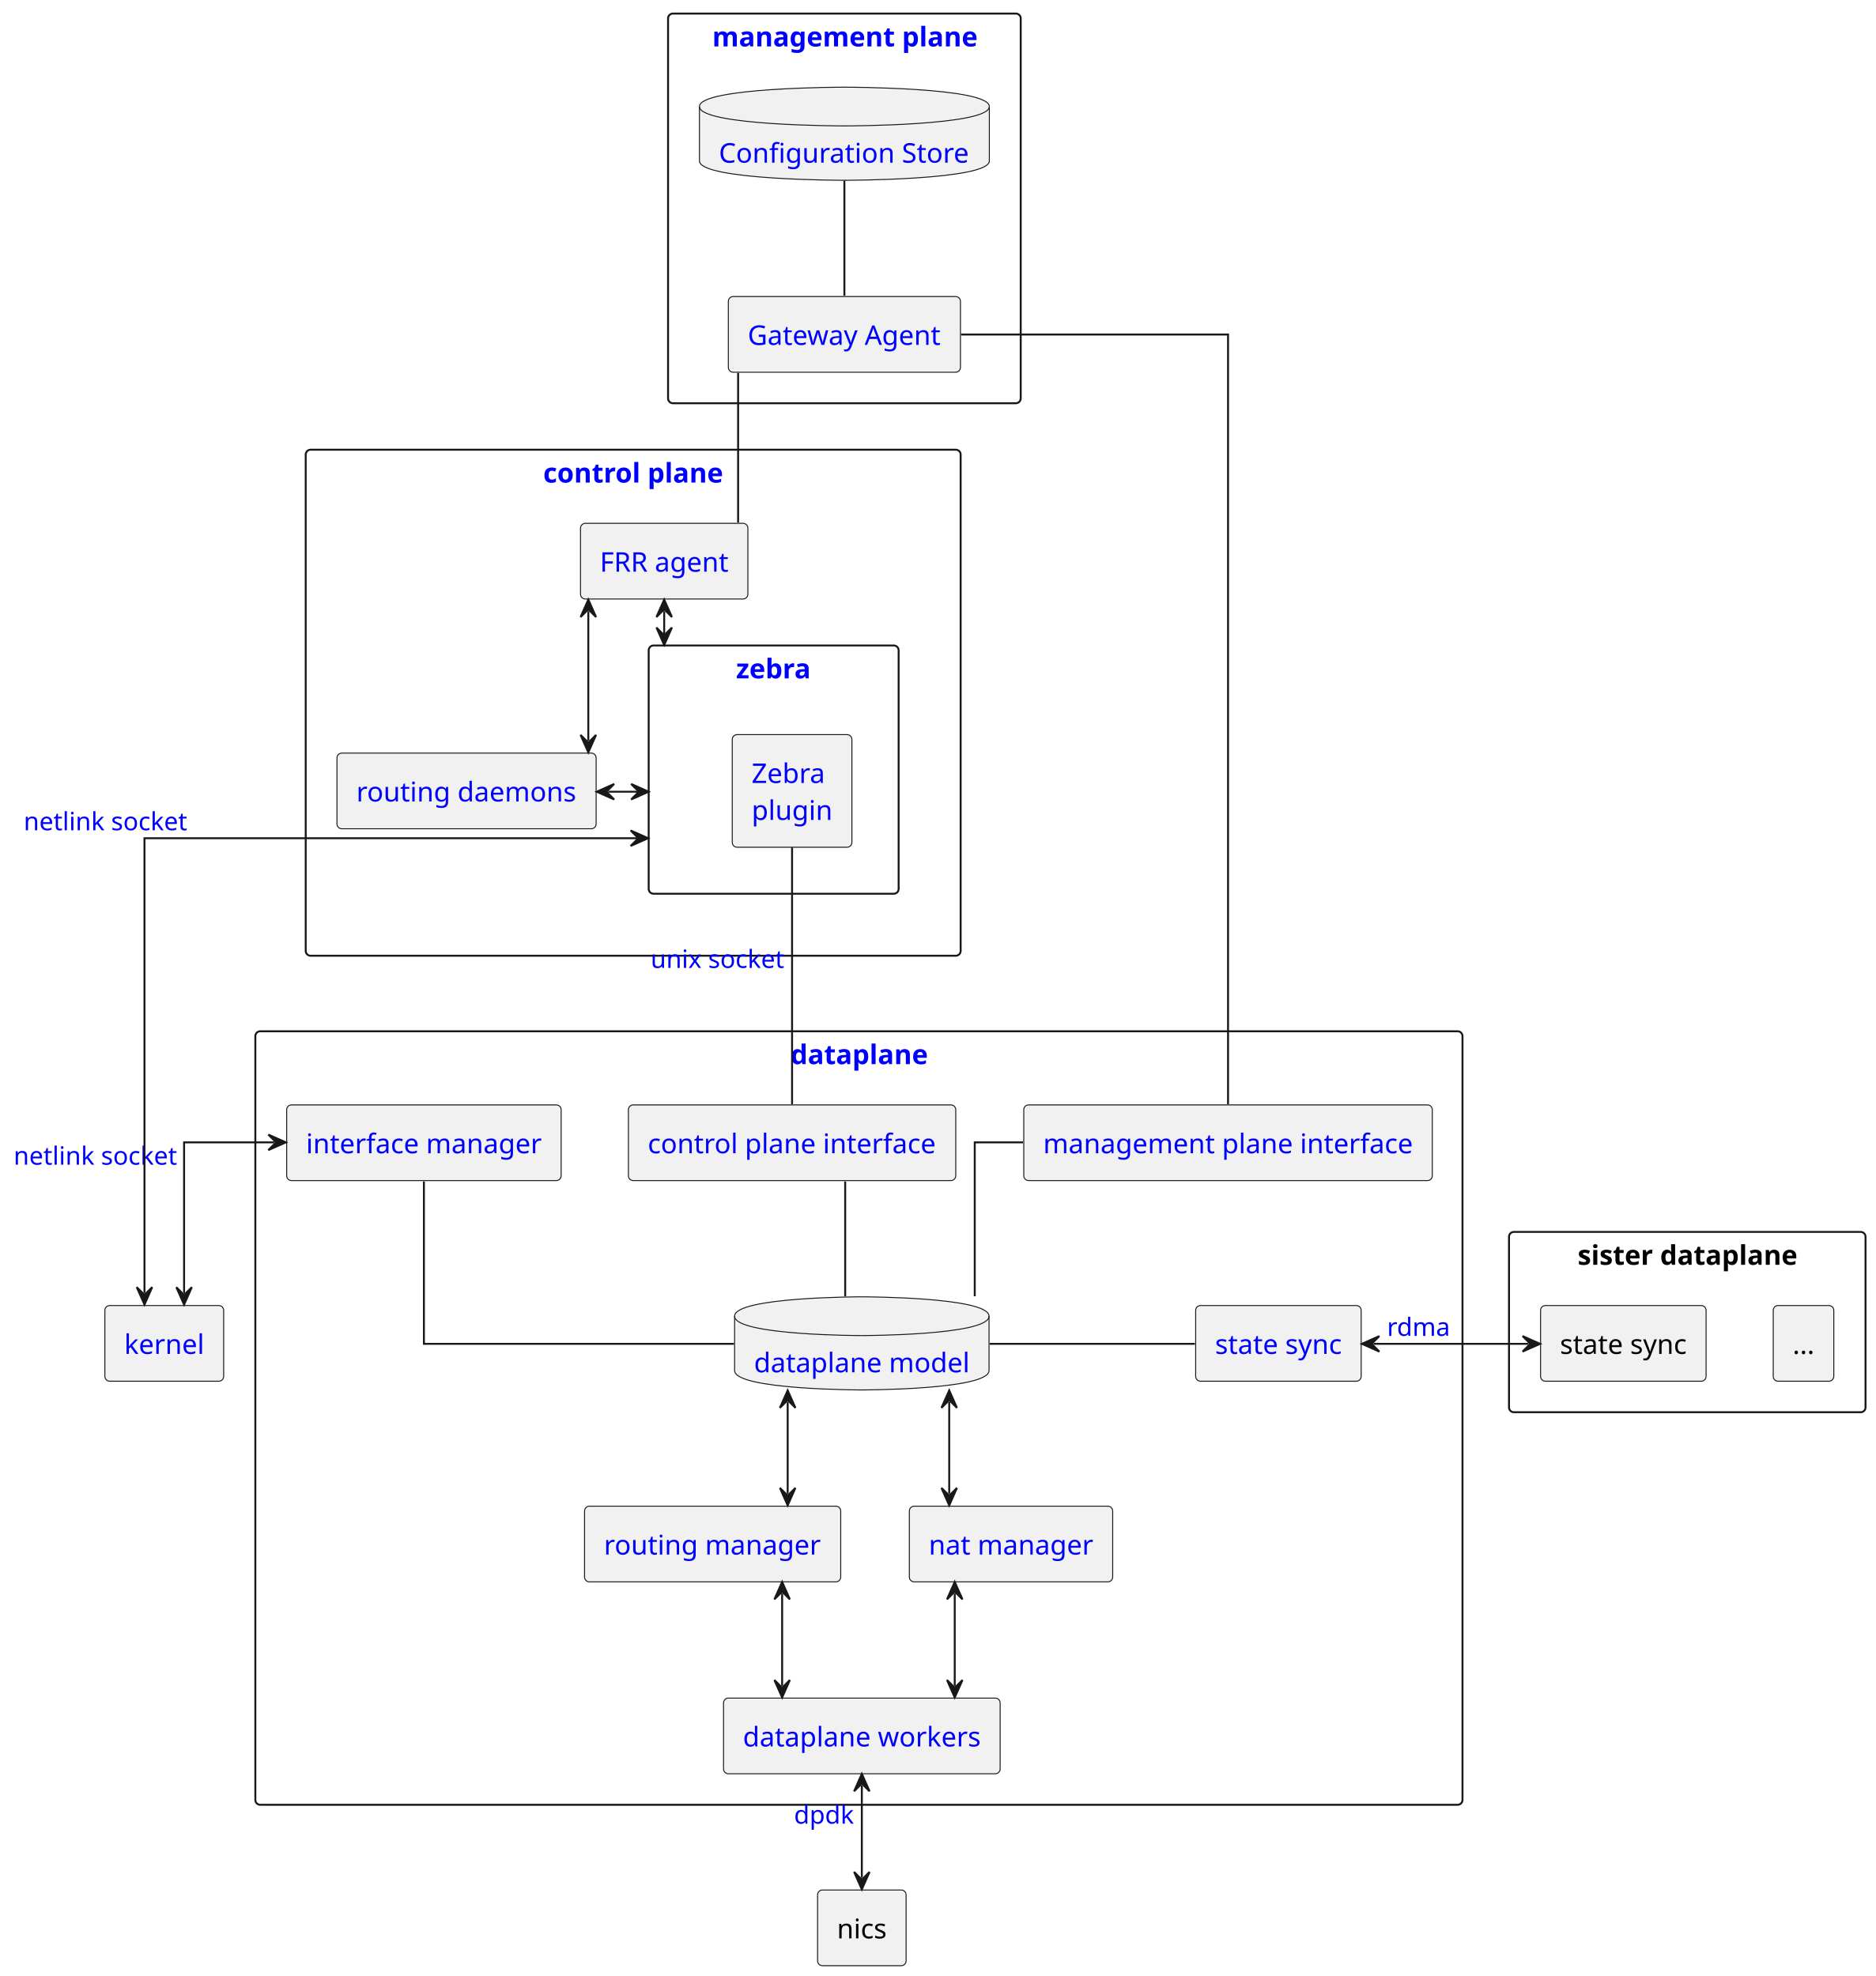
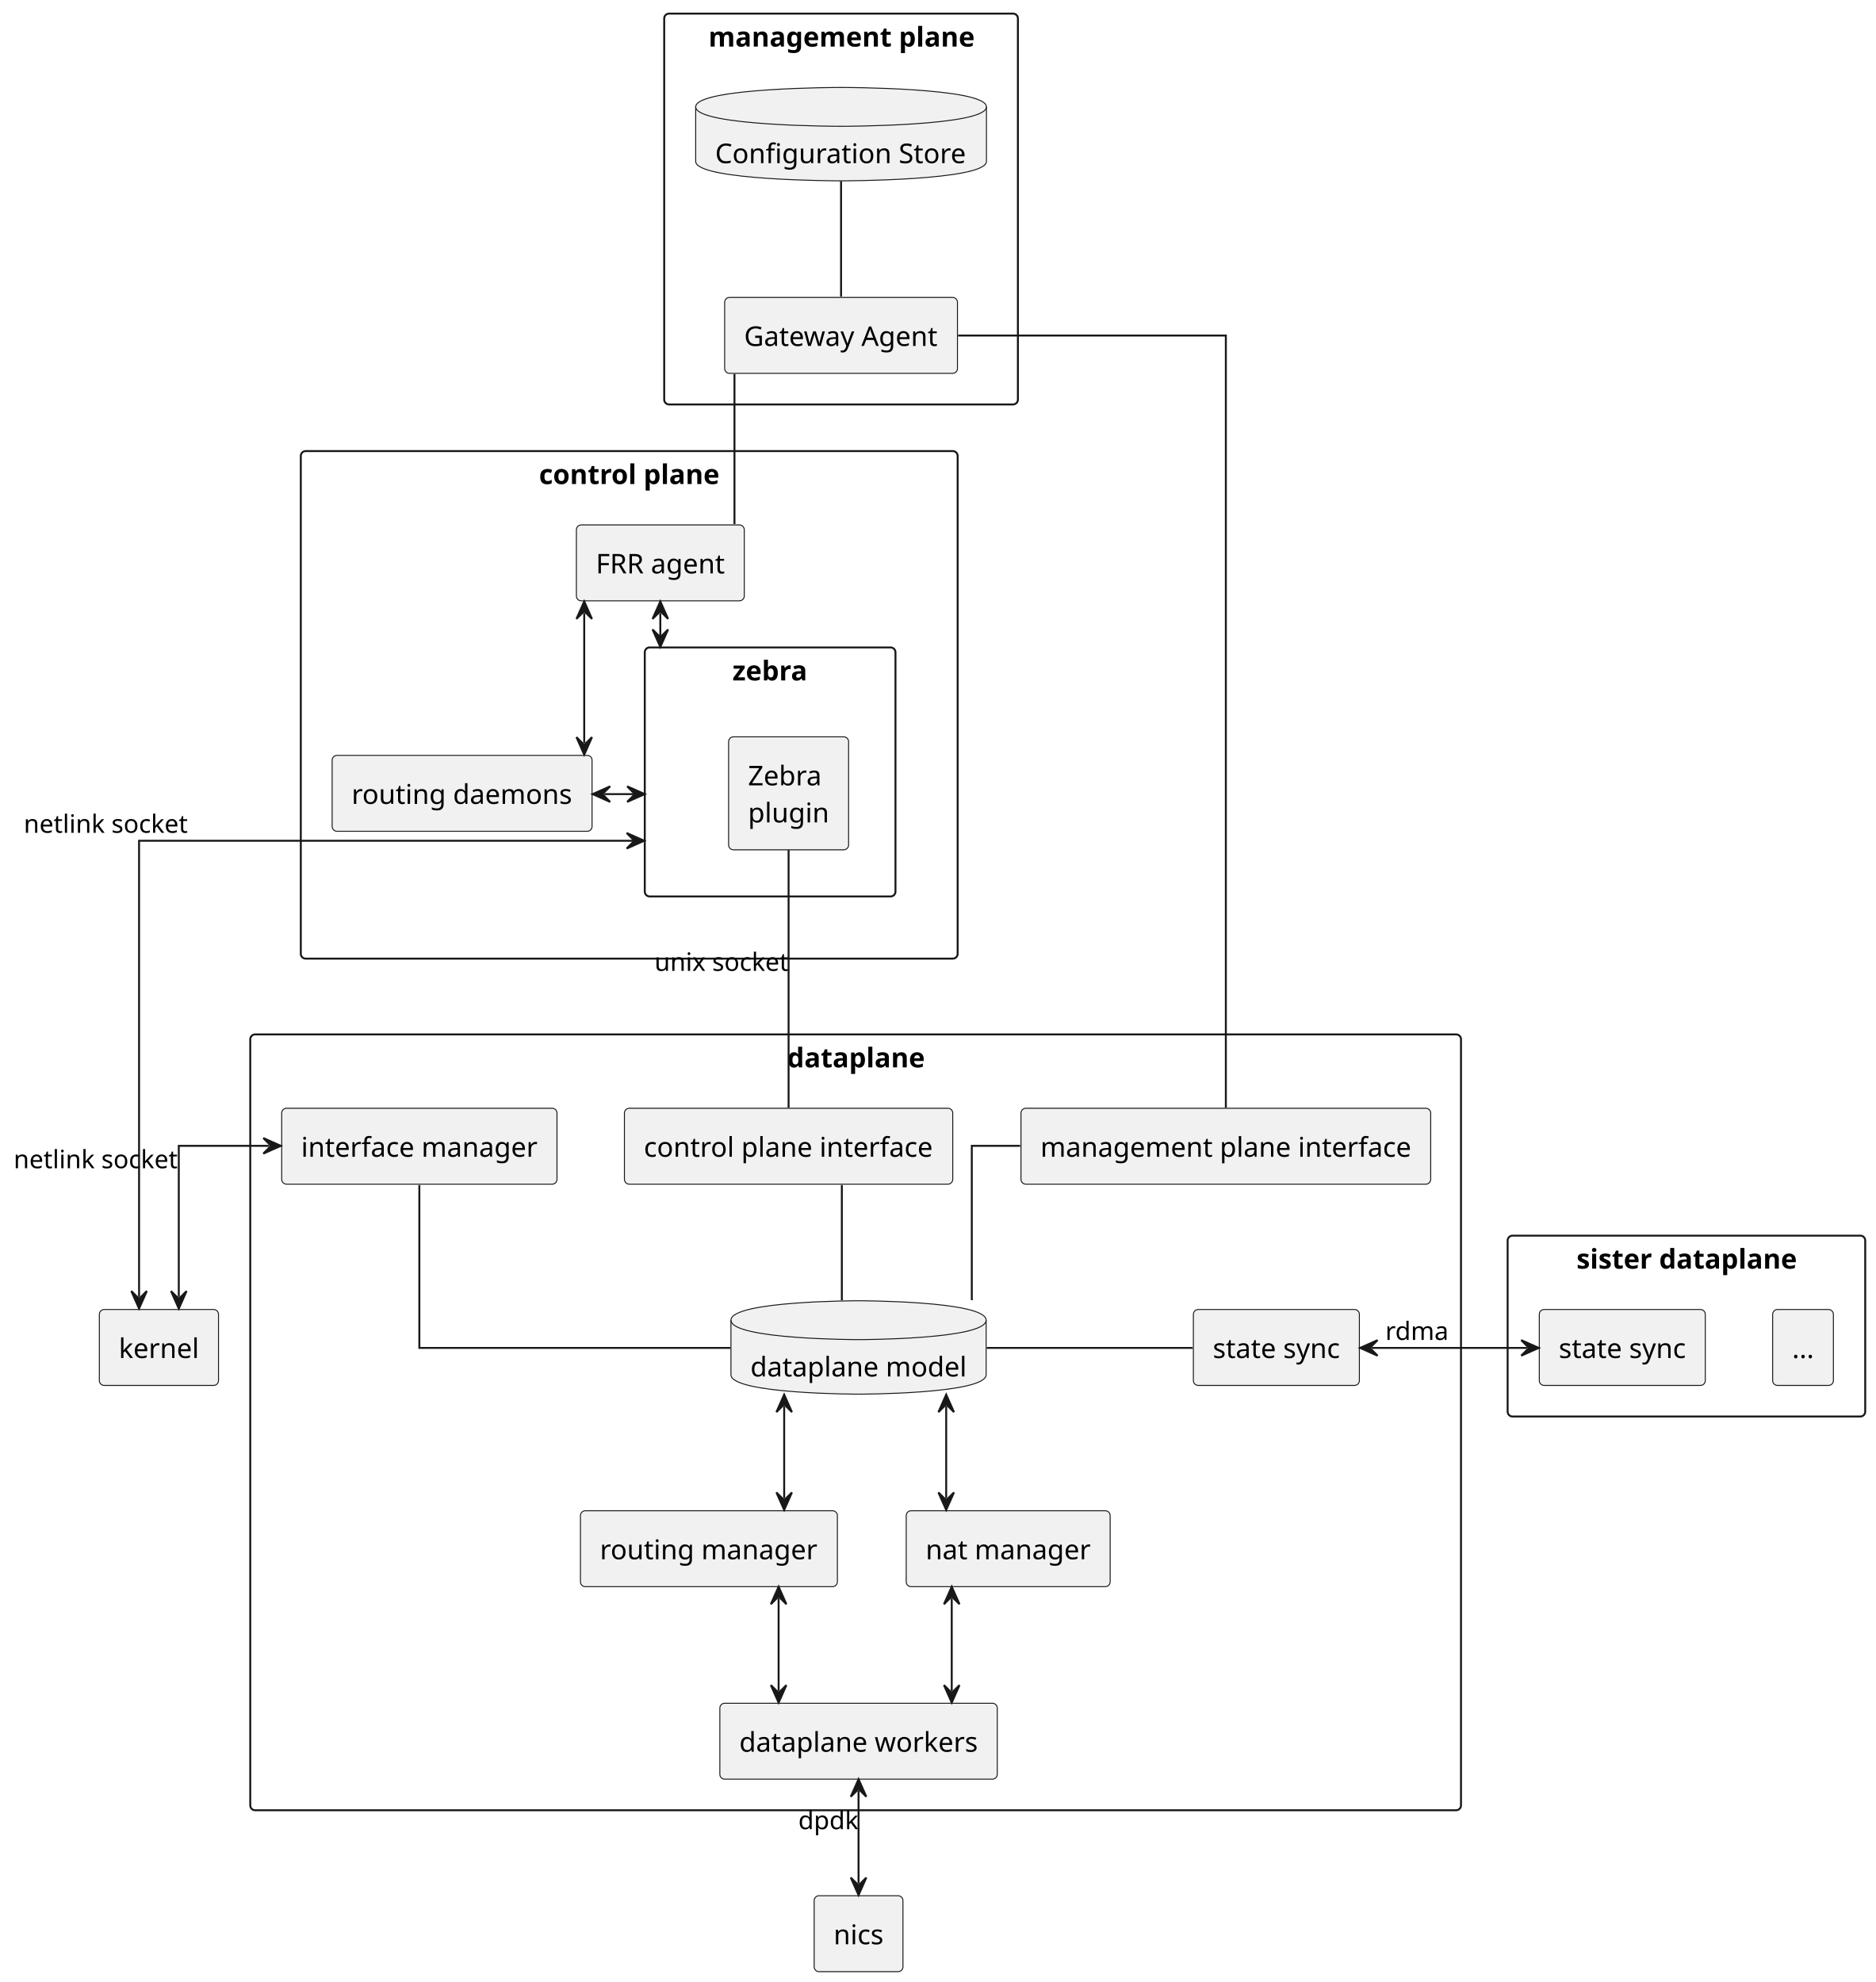
- <svg xmlns="http://www.w3.org/2000/svg" xmlns:xlink="http://www.w3.org/1999/xlink" contentStyleType="text/css" data-diagram-type="DESCRIPTION" height="1020px" preserveAspectRatio="none" style="width:968px;height:1020px;background:#FFFFFF;" version="1.1" viewBox="0 0 968 1020" width="968px" zoomAndPan="magnify">
+ <svg xmlns="http://www.w3.org/2000/svg" contentStyleType="text/css" data-diagram-type="DESCRIPTION" height="1020px" preserveAspectRatio="none" style="width:965px;height:1020px;background:#FFFFFF;" version="1.1" viewBox="0 0 965 1020" width="965px" zoomAndPan="magnify">
  <defs />
  <g>
    <g id="cluster_management_plane">
-       <rect fill="transparent" height="201.14" rx="2.5" ry="2.5" style="stroke:#181818;stroke-width:1;" width="182" x="344.78" y="7" />
+       <rect fill="transparent" height="201.14" rx="2.5" ry="2.5" style="stroke:#181818;stroke-width:1;" width="182" x="341.78" y="7" />
+       <text fill="#000000" font-family="sans-serif" font-size="14" font-weight="bold" lengthAdjust="spacing" textLength="136.416" x="364.572" y="23.966">management plane</text>
    </g>
-     <a href="#management-plane" target="_top" title="#management-plane" xlink:actuate="onRequest" xlink:href="#management-plane" xlink:show="new" xlink:title="#management-plane" xlink:type="simple">
-       <text fill="#0000FF" font-family="sans-serif" font-size="14" font-weight="bold" lengthAdjust="spacing" textLength="136.416" x="367.572" y="23.966">management plane</text>
-     </a>
    <g id="cluster_control_plane">
-       <rect fill="transparent" height="261.2" rx="2.5" ry="2.5" style="stroke:#181818;stroke-width:1;" width="338" x="157.78" y="232.14" />
+       <rect fill="transparent" height="261.2" rx="2.5" ry="2.5" style="stroke:#181818;stroke-width:1;" width="338" x="154.78" y="232.14" />
+       <text fill="#000000" font-family="sans-serif" font-size="14" font-weight="bold" lengthAdjust="spacing" textLength="92.834" x="277.363" y="249.106">control plane</text>
    </g>
-     <a href="#control-plane" target="_top" title="#control-plane" xlink:actuate="onRequest" xlink:href="#control-plane" xlink:show="new" xlink:title="#control-plane" xlink:type="simple">
-       <text fill="#0000FF" font-family="sans-serif" font-size="14" font-weight="bold" lengthAdjust="spacing" textLength="92.834" x="280.363" y="249.106">control plane</text>
-     </a>
    <g id="cluster_zebra">
-       <rect fill="transparent" height="128.14" rx="2.5" ry="2.5" style="stroke:#181818;stroke-width:1;" width="129" x="334.78" y="333.2" />
+       <rect fill="transparent" height="128.14" rx="2.5" ry="2.5" style="stroke:#181818;stroke-width:1;" width="129" x="331.78" y="333.2" />
+       <text fill="#000000" font-family="sans-serif" font-size="14" font-weight="bold" lengthAdjust="spacing" textLength="38.752" x="376.904" y="350.166">zebra</text>
    </g>
-     <a href="https://docs.frrouting.org/en/latest/zebra.html" target="_top" title="https://docs.frrouting.org/en/latest/zebra.html" xlink:actuate="onRequest" xlink:href="https://docs.frrouting.org/en/latest/zebra.html" xlink:show="new" xlink:title="https://docs.frrouting.org/en/latest/zebra.html" xlink:type="simple">
-       <text fill="#0000FF" font-family="sans-serif" font-size="14" font-weight="bold" lengthAdjust="spacing" textLength="38.752" x="379.904" y="350.166">zebra</text>
-     </a>
    <g id="cluster_dataplane">
-       <rect fill="transparent" height="399.27" rx="2.5" ry="2.5" style="stroke:#181818;stroke-width:1;" width="623" x="131.78" y="532.34" />
+       <rect fill="transparent" height="399.27" rx="2.5" ry="2.5" style="stroke:#181818;stroke-width:1;" width="623" x="128.78" y="532.34" />
+       <text fill="#000000" font-family="sans-serif" font-size="14" font-weight="bold" lengthAdjust="spacing" textLength="70.56" x="405" y="549.306">dataplane</text>
    </g>
-     <a href="#dataplane" target="_top" title="#dataplane" xlink:actuate="onRequest" xlink:href="#dataplane" xlink:show="new" xlink:title="#dataplane" xlink:type="simple">
-       <text fill="#0000FF" font-family="sans-serif" font-size="14" font-weight="bold" lengthAdjust="spacing" textLength="70.56" x="408" y="549.306">dataplane</text>
-     </a>
    <g id="cluster_sister_dataplane">
-       <rect fill="transparent" height="93.07" rx="2.5" ry="2.5" style="stroke:#181818;stroke-width:1;" width="184" x="778.78" y="635.91" />
-       <text fill="#000000" font-family="sans-serif" font-size="14" font-weight="bold" lengthAdjust="spacing" textLength="113.134" x="814.213" y="652.876">sister dataplane</text>
+       <rect fill="transparent" height="93.07" rx="2.5" ry="2.5" style="stroke:#181818;stroke-width:1;" width="184" x="775.78" y="635.91" />
+       <text fill="#000000" font-family="sans-serif" font-size="14" font-weight="bold" lengthAdjust="spacing" textLength="113.134" x="811.213" y="652.876">sister dataplane</text>
    </g>
    <g id="elem_gateway_agent">
-       <rect fill="#F1F1F1" height="39.068" rx="2.5" ry="2.5" style="stroke:#181818;stroke-width:0.5;" width="119.792" x="375.89" y="153.07" />
+       <rect fill="#F1F1F1" height="39.068" rx="2.5" ry="2.5" style="stroke:#181818;stroke-width:0.5;" width="119.792" x="372.89" y="153.07" />
+       <text fill="#000000" font-family="sans-serif" font-size="14" lengthAdjust="spacing" textLength="99.792" x="382.89" y="178.036">Gateway Agent</text>
    </g>
-     <a href="#gateway-agent" target="_top" title="#gateway-agent" xlink:actuate="onRequest" xlink:href="#gateway-agent" xlink:show="new" xlink:title="#gateway-agent" xlink:type="simple">
-       <text fill="#0000FF" font-family="sans-serif" font-size="14" lengthAdjust="spacing" textLength="99.792" x="385.89" y="178.036">Gateway Agent</text>
-     </a>
    <g id="elem_config_store">
-       <path d="M360.98,55 C360.98,45 435.786,45 435.786,45 C435.786,45 510.591,45 510.591,55 L510.591,83.068 C510.591,93.068 435.786,93.068 435.786,93.068 C435.786,93.068 360.98,93.068 360.98,83.068 L360.98,55 " fill="#F1F1F1" style="stroke:#181818;stroke-width:0.5;" />
-       <path d="M360.98,55 C360.98,65 435.786,65 435.786,65 C435.786,65 510.591,65 510.591,55 " fill="transparent" style="stroke:#181818;stroke-width:0.5;" />
+       <path d="M357.98,55 C357.98,45 432.786,45 432.786,45 C432.786,45 507.591,45 507.591,55 L507.591,83.068 C507.591,93.068 432.786,93.068 432.786,93.068 C432.786,93.068 357.98,93.068 357.98,83.068 L357.98,55 " fill="#F1F1F1" style="stroke:#181818;stroke-width:0.5;" />
+       <path d="M357.98,55 C357.98,65 432.786,65 432.786,65 C432.786,65 507.591,65 507.591,55 " fill="transparent" style="stroke:#181818;stroke-width:0.5;" />
+       <text fill="#000000" font-family="sans-serif" font-size="14" lengthAdjust="spacing" textLength="129.612" x="367.98" y="83.966">Configuration Store</text>
    </g>
-     <a href="#configuration-store" target="_top" title="#configuration-store" xlink:actuate="onRequest" xlink:href="#configuration-store" xlink:show="new" xlink:title="#configuration-store" xlink:type="simple">
-       <text fill="#0000FF" font-family="sans-serif" font-size="14" lengthAdjust="spacing" textLength="129.612" x="370.98" y="83.966">Configuration Store</text>
-     </a>
    <g id="elem_routing_daemons">
-       <rect fill="#F1F1F1" height="39.068" rx="2.5" ry="2.5" style="stroke:#181818;stroke-width:0.5;" width="133.75" x="173.91" y="388.74" />
+       <rect fill="#F1F1F1" height="39.068" rx="2.5" ry="2.5" style="stroke:#181818;stroke-width:0.5;" width="133.75" x="170.91" y="388.74" />
+       <text fill="#000000" font-family="sans-serif" font-size="14" lengthAdjust="spacing" textLength="113.75" x="180.91" y="413.706">routing daemons</text>
    </g>
-     <a href="#routing-daemons" target="_top" title="#routing-daemons" xlink:actuate="onRequest" xlink:href="#routing-daemons" xlink:show="new" xlink:title="#routing-daemons" xlink:type="simple">
-       <text fill="#0000FF" font-family="sans-serif" font-size="14" lengthAdjust="spacing" textLength="113.75" x="183.91" y="413.706">routing daemons</text>
-     </a>
    <g id="elem_frr_agent">
-       <rect fill="#F1F1F1" height="39.068" rx="2.5" ry="2.5" style="stroke:#181818;stroke-width:0.5;" width="86.388" x="299.59" y="270.14" />
+       <rect fill="#F1F1F1" height="39.068" rx="2.5" ry="2.5" style="stroke:#181818;stroke-width:0.5;" width="86.388" x="296.59" y="270.14" />
+       <text fill="#000000" font-family="sans-serif" font-size="14" lengthAdjust="spacing" textLength="66.388" x="306.59" y="295.106">FRR agent</text>
    </g>
-     <a href="#frr-agent" target="_top" title="#frr-agent" xlink:actuate="onRequest" xlink:href="#frr-agent" xlink:show="new" xlink:title="#frr-agent" xlink:type="simple">
-       <text fill="#0000FF" font-family="sans-serif" font-size="14" lengthAdjust="spacing" textLength="66.388" x="309.59" y="295.106">FRR agent</text>
-     </a>
    <g id="elem_zebra_plugin">
-       <rect fill="#F1F1F1" height="58.136" rx="2.5" ry="2.5" style="stroke:#181818;stroke-width:0.5;" width="61.748" x="377.91" y="379.2" />
+       <rect fill="#F1F1F1" height="58.136" rx="2.5" ry="2.5" style="stroke:#181818;stroke-width:0.5;" width="61.748" x="374.91" y="379.2" />
+       <text fill="#000000" font-family="sans-serif" font-size="14" lengthAdjust="spacing" textLength="38.15" x="384.91" y="404.166">Zebra</text>
+       <text fill="#000000" font-family="sans-serif" font-size="14" lengthAdjust="spacing" textLength="41.748" x="384.91" y="423.234">plugin</text>
    </g>
-     <a href="#zebra-plugin" target="_top" title="#zebra-plugin" xlink:actuate="onRequest" xlink:href="#zebra-plugin" xlink:show="new" xlink:title="#zebra-plugin" xlink:type="simple">
-       <text fill="#0000FF" font-family="sans-serif" font-size="14" lengthAdjust="spacing" textLength="38.15" x="387.91" y="404.166">Zebra</text>
-     </a>
-     <a href="#zebra-plugin" target="_top" title="#zebra-plugin" xlink:actuate="onRequest" xlink:href="#zebra-plugin" xlink:show="new" xlink:title="#zebra-plugin" xlink:type="simple">
-       <text fill="#0000FF" font-family="sans-serif" font-size="14" lengthAdjust="spacing" textLength="41.748" x="387.91" y="423.234">plugin</text>
-     </a>
    <g id="elem_control_plane_interface">
-       <rect fill="#F1F1F1" height="39.068" rx="2.5" ry="2.5" style="stroke:#181818;stroke-width:0.5;" width="168.945" x="324.31" y="570.34" />
+       <rect fill="#F1F1F1" height="39.068" rx="2.5" ry="2.5" style="stroke:#181818;stroke-width:0.5;" width="168.945" x="321.31" y="570.34" />
+       <text fill="#000000" font-family="sans-serif" font-size="14" lengthAdjust="spacing" textLength="148.945" x="331.31" y="595.306">control plane interface</text>
    </g>
-     <a href="#control-plane-interface" target="_top" title="#control-plane-interface" xlink:actuate="onRequest" xlink:href="#control-plane-interface" xlink:show="new" xlink:title="#control-plane-interface" xlink:type="simple">
-       <text fill="#0000FF" font-family="sans-serif" font-size="14" lengthAdjust="spacing" textLength="148.945" x="334.31" y="595.306">control plane interface</text>
-     </a>
    <g id="elem_management_plane_interface">
-       <rect fill="#F1F1F1" height="39.068" rx="2.5" ry="2.5" style="stroke:#181818;stroke-width:0.5;" width="210.833" x="528.36" y="570.34" />
+       <rect fill="#F1F1F1" height="39.068" rx="2.5" ry="2.5" style="stroke:#181818;stroke-width:0.5;" width="210.833" x="525.36" y="570.34" />
+       <text fill="#000000" font-family="sans-serif" font-size="14" lengthAdjust="spacing" textLength="190.833" x="535.36" y="595.306">management plane interface</text>
    </g>
-     <a href="#management-plane-interface" target="_top" title="#management-plane-interface" xlink:actuate="onRequest" xlink:href="#management-plane-interface" xlink:show="new" xlink:title="#management-plane-interface" xlink:type="simple">
-       <text fill="#0000FF" font-family="sans-serif" font-size="14" lengthAdjust="spacing" textLength="190.833" x="538.36" y="595.306">management plane interface</text>
-     </a>
    <g id="elem_dataplane_model">
-       <path d="M379.12,679.41 C379.12,669.41 444.777,669.41 444.777,669.41 C444.777,669.41 510.434,669.41 510.434,679.41 L510.434,707.478 C510.434,717.478 444.777,717.478 444.777,717.478 C444.777,717.478 379.12,717.478 379.12,707.478 L379.12,679.41 " fill="#F1F1F1" style="stroke:#181818;stroke-width:0.5;" />
-       <path d="M379.12,679.41 C379.12,689.41 444.777,689.41 444.777,689.41 C444.777,689.41 510.434,689.41 510.434,679.41 " fill="transparent" style="stroke:#181818;stroke-width:0.5;" />
+       <path d="M376.12,679.41 C376.12,669.41 441.777,669.41 441.777,669.41 C441.777,669.41 507.434,669.41 507.434,679.41 L507.434,707.478 C507.434,717.478 441.777,717.478 441.777,717.478 C441.777,717.478 376.12,717.478 376.12,707.478 L376.12,679.41 " fill="#F1F1F1" style="stroke:#181818;stroke-width:0.5;" />
+       <path d="M376.12,679.41 C376.12,689.41 441.777,689.41 441.777,689.41 C441.777,689.41 507.434,689.41 507.434,679.41 " fill="transparent" style="stroke:#181818;stroke-width:0.5;" />
+       <text fill="#000000" font-family="sans-serif" font-size="14" lengthAdjust="spacing" textLength="111.314" x="386.12" y="708.376">dataplane model</text>
    </g>
-     <a href="#dataplane-model" target="_top" title="#dataplane-model" xlink:actuate="onRequest" xlink:href="#dataplane-model" xlink:show="new" xlink:title="#dataplane-model" xlink:type="simple">
-       <text fill="#0000FF" font-family="sans-serif" font-size="14" lengthAdjust="spacing" textLength="111.314" x="389.12" y="708.376">dataplane model</text>
-     </a>
    <g id="elem_routing_manager">
-       <rect fill="#F1F1F1" height="39.068" rx="2.5" ry="2.5" style="stroke:#181818;stroke-width:0.5;" width="132.21" x="301.68" y="777.48" />
+       <rect fill="#F1F1F1" height="39.068" rx="2.5" ry="2.5" style="stroke:#181818;stroke-width:0.5;" width="132.21" x="298.68" y="777.48" />
+       <text fill="#000000" font-family="sans-serif" font-size="14" lengthAdjust="spacing" textLength="112.21" x="308.68" y="802.446">routing manager</text>
    </g>
-     <a href="#routing-manager" target="_top" title="#routing-manager" xlink:actuate="onRequest" xlink:href="#routing-manager" xlink:show="new" xlink:title="#routing-manager" xlink:type="simple">
-       <text fill="#0000FF" font-family="sans-serif" font-size="14" lengthAdjust="spacing" textLength="112.21" x="311.68" y="802.446">routing manager</text>
-     </a>
    <g id="elem_nat_manager">
-       <rect fill="#F1F1F1" height="39.068" rx="2.5" ry="2.5" style="stroke:#181818;stroke-width:0.5;" width="104.938" x="469.31" y="777.48" />
+       <rect fill="#F1F1F1" height="39.068" rx="2.5" ry="2.5" style="stroke:#181818;stroke-width:0.5;" width="104.938" x="466.31" y="777.48" />
+       <text fill="#000000" font-family="sans-serif" font-size="14" lengthAdjust="spacing" textLength="84.938" x="476.31" y="802.446">nat manager</text>
    </g>
-     <a href="#nat-manager" target="_top" title="#nat-manager" xlink:actuate="onRequest" xlink:href="#nat-manager" xlink:show="new" xlink:title="#nat-manager" xlink:type="simple">
-       <text fill="#0000FF" font-family="sans-serif" font-size="14" lengthAdjust="spacing" textLength="84.938" x="479.31" y="802.446">nat manager</text>
-     </a>
    <g id="elem_state_sync">
-       <rect fill="#F1F1F1" height="39.068" rx="2.5" ry="2.5" style="stroke:#181818;stroke-width:0.5;" width="85.422" x="617.07" y="673.91" />
+       <rect fill="#F1F1F1" height="39.068" rx="2.5" ry="2.5" style="stroke:#181818;stroke-width:0.5;" width="85.422" x="614.07" y="673.91" />
+       <text fill="#000000" font-family="sans-serif" font-size="14" lengthAdjust="spacing" textLength="65.422" x="624.07" y="698.876">state sync</text>
    </g>
-     <a href="#state-sync" target="_top" title="#state-sync" xlink:actuate="onRequest" xlink:href="#state-sync" xlink:show="new" xlink:title="#state-sync" xlink:type="simple">
-       <text fill="#0000FF" font-family="sans-serif" font-size="14" lengthAdjust="spacing" textLength="65.422" x="627.07" y="698.876">state sync</text>
-     </a>
    <g id="elem_interface_manager">
-       <rect fill="#F1F1F1" height="39.068" rx="2.5" ry="2.5" style="stroke:#181818;stroke-width:0.5;" width="141.66" x="147.95" y="570.34" />
+       <rect fill="#F1F1F1" height="39.068" rx="2.5" ry="2.5" style="stroke:#181818;stroke-width:0.5;" width="141.66" x="144.95" y="570.34" />
+       <text fill="#000000" font-family="sans-serif" font-size="14" lengthAdjust="spacing" textLength="121.659" x="154.95" y="595.306">interface manager</text>
    </g>
-     <a href="#interface-manager" target="_top" title="#interface-manager" xlink:actuate="onRequest" xlink:href="#interface-manager" xlink:show="new" xlink:title="#interface-manager" xlink:type="simple">
-       <text fill="#0000FF" font-family="sans-serif" font-size="14" lengthAdjust="spacing" textLength="121.659" x="157.95" y="595.306">interface manager</text>
-     </a>
    <g id="elem_dataplane_workers">
-       <rect fill="#F1F1F1" height="39.068" rx="2.5" ry="2.5" style="stroke:#181818;stroke-width:0.5;" width="142.751" x="373.41" y="876.54" />
+       <rect fill="#F1F1F1" height="39.068" rx="2.5" ry="2.5" style="stroke:#181818;stroke-width:0.5;" width="142.751" x="370.41" y="876.54" />
+       <text fill="#000000" font-family="sans-serif" font-size="14" lengthAdjust="spacing" textLength="122.751" x="380.41" y="901.506">dataplane workers</text>
    </g>
-     <a href="#dataplane-workers" target="_top" title="#dataplane-workers" xlink:actuate="onRequest" xlink:href="#dataplane-workers" xlink:show="new" xlink:title="#dataplane-workers" xlink:type="simple">
-       <text fill="#0000FF" font-family="sans-serif" font-size="14" lengthAdjust="spacing" textLength="122.751" x="383.41" y="901.506">dataplane workers</text>
-     </a>
    <g id="elem_rest">
-       <rect fill="#F1F1F1" height="39.068" rx="2.5" ry="2.5" style="stroke:#181818;stroke-width:0.5;" width="31.256" x="915.15" y="673.91" />
-       <text fill="#000000" font-family="sans-serif" font-size="14" lengthAdjust="spacing" textLength="11.256" x="925.15" y="698.876">...</text>
+       <rect fill="#F1F1F1" height="39.068" rx="2.5" ry="2.5" style="stroke:#181818;stroke-width:0.5;" width="31.256" x="912.15" y="673.91" />
+       <text fill="#000000" font-family="sans-serif" font-size="14" lengthAdjust="spacing" textLength="11.256" x="922.15" y="698.876">...</text>
    </g>
    <g id="elem_sister_state_sync">
-       <rect fill="#F1F1F1" height="39.068" rx="2.5" ry="2.5" style="stroke:#181818;stroke-width:0.5;" width="85.422" x="795.07" y="673.91" />
-       <text fill="#000000" font-family="sans-serif" font-size="14" lengthAdjust="spacing" textLength="65.422" x="805.07" y="698.876">state sync</text>
+       <rect fill="#F1F1F1" height="39.068" rx="2.5" ry="2.5" style="stroke:#181818;stroke-width:0.5;" width="85.422" x="792.07" y="673.91" />
+       <text fill="#000000" font-family="sans-serif" font-size="14" lengthAdjust="spacing" textLength="65.422" x="802.07" y="698.876">state sync</text>
    </g>
    <g id="elem_kernel">
-       <rect fill="#F1F1F1" height="39.068" rx="2.5" ry="2.5" style="stroke:#181818;stroke-width:0.5;" width="61.314" x="54.12" y="673.91" />
+       <rect fill="#F1F1F1" height="39.068" rx="2.5" ry="2.5" style="stroke:#181818;stroke-width:0.5;" width="61.314" x="51.12" y="673.91" />
+       <text fill="#000000" font-family="sans-serif" font-size="14" lengthAdjust="spacing" textLength="41.314" x="61.12" y="698.876">kernel</text>
    </g>
-     <a href="https://en.wikipedia.org/wiki/Linux_kernel" target="_top" title="https://en.wikipedia.org/wiki/Linux_kernel" xlink:actuate="onRequest" xlink:href="https://en.wikipedia.org/wiki/Linux_kernel" xlink:show="new" xlink:title="https://en.wikipedia.org/wiki/Linux_kernel" xlink:type="simple">
-       <text fill="#0000FF" font-family="sans-serif" font-size="14" lengthAdjust="spacing" textLength="41.314" x="64.12" y="698.876">kernel</text>
-     </a>
    <g id="elem_nics">
-       <rect fill="#F1F1F1" height="39.068" rx="2.5" ry="2.5" style="stroke:#181818;stroke-width:0.5;" width="45.69" x="421.94" y="975.61" />
-       <text fill="#000000" font-family="sans-serif" font-size="14" lengthAdjust="spacing" textLength="25.69" x="431.94" y="1000.576">nics</text>
+       <rect fill="#F1F1F1" height="39.068" rx="2.5" ry="2.5" style="stroke:#181818;stroke-width:0.5;" width="45.69" x="418.94" y="975.61" />
+       <text fill="#000000" font-family="sans-serif" font-size="14" lengthAdjust="spacing" textLength="25.69" x="428.94" y="1000.576">nics</text>
    </g>
    <g id="link_control_plane_interface_dataplane_model">
-       <path d="M436.19,609.84 C436.19,626.77 436.19,651.11 436.19,669.16 " fill="transparent" id="control_plane_interface-dataplane_model" style="stroke:#181818;stroke-width:1;" />
+       <path d="M433.19,609.84 C433.19,626.77 433.19,651.11 433.19,669.16 " fill="transparent" id="control_plane_interface-dataplane_model" style="stroke:#181818;stroke-width:1;" />
    </g>
    <g id="link_dataplane_workers_nics">
-       <path d="M444.78,921.65 C444.78,938.91 444.78,951.93 444.78,969.27 " fill="transparent" id="dataplane_workers-nics" style="stroke:#181818;stroke-width:1;" />
-       <polygon fill="#181818" points="444.78,915.65,440.78,924.65,444.78,920.65,448.78,924.65,444.78,915.65" style="stroke:#181818;stroke-width:1;" />
-       <polygon fill="#181818" points="444.78,975.27,448.78,966.27,444.78,970.27,440.78,966.27,444.78,975.27" style="stroke:#181818;stroke-width:1;" />
+       <path d="M441.78,921.65 C441.78,938.91 441.78,951.93 441.78,969.27 " fill="transparent" id="dataplane_workers-nics" style="stroke:#181818;stroke-width:1;" />
+       <polygon fill="#181818" points="441.78,915.65,437.78,924.65,441.78,920.65,445.78,924.65,441.78,915.65" style="stroke:#181818;stroke-width:1;" />
+       <polygon fill="#181818" points="441.78,975.27,445.78,966.27,441.78,970.27,437.78,966.27,441.78,975.27" style="stroke:#181818;stroke-width:1;" />
+       <text fill="#000000" font-family="sans-serif" font-size="13" lengthAdjust="spacing" textLength="30.927" x="410.78" y="941.357">dpdk</text>
    </g>
-     <a href="https://www.dpdk.org/" target="_top" title="https://www.dpdk.org/" xlink:actuate="onRequest" xlink:href="https://www.dpdk.org/" xlink:show="new" xlink:title="https://www.dpdk.org/" xlink:type="simple">
-       <text fill="#0000FF" font-family="sans-serif" font-size="13" lengthAdjust="spacing" textLength="30.927" x="409.78" y="941.357">dpdk</text>
-     </a>
    <g id="link_frr_agent_routing_daemons">
-       <path d="M303.62,315.52 C303.62,337.42 303.62,360.44 303.62,382.36 " fill="transparent" id="frr_agent-routing_daemons" style="stroke:#181818;stroke-width:1;" />
-       <polygon fill="#181818" points="303.62,309.52,299.62,318.52,303.62,314.52,307.62,318.52,303.62,309.52" style="stroke:#181818;stroke-width:1;" />
-       <polygon fill="#181818" points="303.62,388.36,307.62,379.36,303.62,383.36,299.62,379.36,303.62,388.36" style="stroke:#181818;stroke-width:1;" />
+       <path d="M300.62,315.52 C300.62,337.42 300.62,360.44 300.62,382.36 " fill="transparent" id="frr_agent-routing_daemons" style="stroke:#181818;stroke-width:1;" />
+       <polygon fill="#181818" points="300.62,309.52,296.62,318.52,300.62,314.52,304.62,318.52,300.62,309.52" style="stroke:#181818;stroke-width:1;" />
+       <polygon fill="#181818" points="300.62,388.36,304.62,379.36,300.62,383.36,296.62,379.36,300.62,388.36" style="stroke:#181818;stroke-width:1;" />
    </g>
    <g id="link_frr_agent_zebra">
-       <path d="M342.78,315.52 C342.78,319.476 342.78,317.861 342.78,322.521 C342.78,324.85 342.78,327.248 342.78,329.696 C342.78,330.307 342.78,330.922 342.78,331.54 C342.78,331.849 342.78,332.158 342.78,332.469 C342.78,332.624 342.78,326.779 342.78,326.934 " fill="transparent" id="frr_agent-zebra" style="stroke:#181818;stroke-width:1;" />
-       <polygon fill="#181818" points="342.78,309.52,338.78,318.52,342.78,314.52,346.78,318.52,342.78,309.52" style="stroke:#181818;stroke-width:1;" />
-       <polygon fill="#181818" points="342.78,332.934,346.78,323.934,342.78,327.934,338.78,323.934,342.78,332.934" style="stroke:#181818;stroke-width:1;" />
+       <path d="M339.78,315.52 C339.78,319.476 339.78,317.861 339.78,322.521 C339.78,324.85 339.78,327.248 339.78,329.696 C339.78,330.307 339.78,330.922 339.78,331.54 C339.78,331.849 339.78,332.158 339.78,332.469 C339.78,332.624 339.78,326.779 339.78,326.934 " fill="transparent" id="frr_agent-zebra" style="stroke:#181818;stroke-width:1;" />
+       <polygon fill="#181818" points="339.78,309.52,335.78,318.52,339.78,314.52,343.78,318.52,339.78,309.52" style="stroke:#181818;stroke-width:1;" />
+       <polygon fill="#181818" points="339.78,332.934,343.78,323.934,339.78,327.934,335.78,323.934,339.78,332.934" style="stroke:#181818;stroke-width:1;" />
    </g>
    <g id="link_gateway_agent_frr_agent">
-       <path d="M380.93,192.46 C380.93,213.99 380.93,248.15 380.93,269.71 " fill="transparent" id="gateway_agent-frr_agent" style="stroke:#181818;stroke-width:1;" />
+       <path d="M377.93,192.46 C377.93,213.99 377.93,248.15 377.93,269.71 " fill="transparent" id="gateway_agent-frr_agent" style="stroke:#181818;stroke-width:1;" />
    </g>
    <g id="link_gateway_agent_management_plane_interface">
-       <path d="M495.99,172.68 C554.25,172.68 633.78,172.68 633.78,172.68 C633.78,172.68 633.78,487.12 633.78,570.03 " fill="transparent" id="gateway_agent-management_plane_interface" style="stroke:#181818;stroke-width:1;" />
+       <path d="M492.99,172.68 C551.25,172.68 630.78,172.68 630.78,172.68 C630.78,172.68 630.78,487.12 630.78,570.03 " fill="transparent" id="gateway_agent-management_plane_interface" style="stroke:#181818;stroke-width:1;" />
    </g>
    <g id="link_config_store_gateway_agent">
-       <path d="M435.78,93.32 C435.78,111.37 435.78,135.71 435.78,152.64 " fill="transparent" id="config_store-gateway_agent" style="stroke:#181818;stroke-width:1;" />
+       <path d="M432.78,93.32 C432.78,111.37 432.78,135.71 432.78,152.64 " fill="transparent" id="config_store-gateway_agent" style="stroke:#181818;stroke-width:1;" />
    </g>
    <g id="link_interface_manager_dataplane_model">
-       <path d="M218.78,609.89 C218.78,640.05 218.78,693.68 218.78,693.68 C218.78,693.68 312.1,693.68 378.8,693.68 " fill="transparent" id="interface_manager-dataplane_model" style="stroke:#181818;stroke-width:1;" />
+       <path d="M215.78,609.89 C215.78,640.05 215.78,693.68 215.78,693.68 C215.78,693.68 309.1,693.68 375.8,693.68 " fill="transparent" id="interface_manager-dataplane_model" style="stroke:#181818;stroke-width:1;" />
    </g>
    <g id="link_interface_manager_kernel">
-       <path d="M141.49,589.68 C113.98,589.68 95,589.68 95,589.68 C95,589.68 95,637.28 95,667.44 " fill="transparent" id="interface_manager-kernel" style="stroke:#181818;stroke-width:1;" />
-       <polygon fill="#181818" points="147.49,589.68,138.49,585.68,142.49,589.68,138.49,593.68,147.49,589.68" style="stroke:#181818;stroke-width:1;" />
-       <polygon fill="#181818" points="95,673.44,99,664.44,95,668.44,91,664.44,95,673.44" style="stroke:#181818;stroke-width:1;" />
+       <path d="M138.49,589.68 C110.98,589.68 92,589.68 92,589.68 C92,589.68 92,637.28 92,667.44 " fill="transparent" id="interface_manager-kernel" style="stroke:#181818;stroke-width:1;" />
+       <polygon fill="#181818" points="144.49,589.68,135.49,585.68,139.49,589.68,135.49,593.68,144.49,589.68" style="stroke:#181818;stroke-width:1;" />
+       <polygon fill="#181818" points="92,673.44,96,664.44,92,668.44,88,664.44,92,673.44" style="stroke:#181818;stroke-width:1;" />
+       <text fill="#000000" font-family="sans-serif" font-size="13" lengthAdjust="spacing" textLength="84.422" x="7" y="601.207">netlink socket</text>
    </g>
-     <a href="https://man7.org/linux/man-pages/man7/netlink.7.html" target="_top" title="https://man7.org/linux/man-pages/man7/netlink.7.html" xlink:actuate="onRequest" xlink:href="https://man7.org/linux/man-pages/man7/netlink.7.html" xlink:show="new" xlink:title="https://man7.org/linux/man-pages/man7/netlink.7.html" xlink:type="simple">
-       <text fill="#0000FF" font-family="sans-serif" font-size="13" lengthAdjust="spacing" textLength="84.422" x="7" y="601.207">netlink socket</text>
-     </a>
    <g id="link_dataplane_model_state_sync">
-       <path d="M510.75,693.68 C545.19,693.68 586.35,693.68 616.68,693.68 " fill="transparent" id="dataplane_model-state_sync" style="stroke:#181818;stroke-width:1;" />
+       <path d="M507.75,693.68 C542.19,693.68 583.35,693.68 613.68,693.68 " fill="transparent" id="dataplane_model-state_sync" style="stroke:#181818;stroke-width:1;" />
    </g>
    <g id="link_dataplane_model_nat_manager">
-       <path d="M489.88,723.72 C489.88,741.78 489.88,754.12 489.88,771.05 " fill="transparent" id="dataplane_model-nat_manager" style="stroke:#181818;stroke-width:1;" />
-       <polygon fill="#181818" points="489.88,717.72,485.88,726.72,489.88,722.72,493.88,726.72,489.88,717.72" style="stroke:#181818;stroke-width:1;" />
-       <polygon fill="#181818" points="489.88,777.05,493.88,768.05,489.88,772.05,485.88,768.05,489.88,777.05" style="stroke:#181818;stroke-width:1;" />
+       <path d="M486.88,723.72 C486.88,741.78 486.88,754.12 486.88,771.05 " fill="transparent" id="dataplane_model-nat_manager" style="stroke:#181818;stroke-width:1;" />
+       <polygon fill="#181818" points="486.88,717.72,482.88,726.72,486.88,722.72,490.88,726.72,486.88,717.72" style="stroke:#181818;stroke-width:1;" />
+       <polygon fill="#181818" points="486.88,777.05,490.88,768.05,486.88,772.05,482.88,768.05,486.88,777.05" style="stroke:#181818;stroke-width:1;" />
    </g>
    <g id="link_dataplane_model_routing_manager">
-       <path d="M406.51,723.72 C406.51,741.78 406.51,754.12 406.51,771.05 " fill="transparent" id="dataplane_model-routing_manager" style="stroke:#181818;stroke-width:1;" />
-       <polygon fill="#181818" points="406.51,717.72,402.51,726.72,406.51,722.72,410.51,726.72,406.51,717.72" style="stroke:#181818;stroke-width:1;" />
-       <polygon fill="#181818" points="406.51,777.05,410.51,768.05,406.51,772.05,402.51,768.05,406.51,777.05" style="stroke:#181818;stroke-width:1;" />
+       <path d="M403.51,723.72 C403.51,741.78 403.51,754.12 403.51,771.05 " fill="transparent" id="dataplane_model-routing_manager" style="stroke:#181818;stroke-width:1;" />
+       <polygon fill="#181818" points="403.51,717.72,399.51,726.72,403.51,722.72,407.51,726.72,403.51,717.72" style="stroke:#181818;stroke-width:1;" />
+       <polygon fill="#181818" points="403.51,777.05,407.51,768.05,403.51,772.05,399.51,768.05,403.51,777.05" style="stroke:#181818;stroke-width:1;" />
    </g>
    <g id="link_management_plane_interface_dataplane_model">
-       <path d="M527.95,589.68 C513.25,589.68 503.06,589.68 503.06,589.68 C503.06,589.68 503.06,638.45 503.06,669.11 " fill="transparent" id="management_plane_interface-dataplane_model" style="stroke:#181818;stroke-width:1;" />
+       <path d="M524.95,589.68 C510.25,589.68 500.06,589.68 500.06,589.68 C500.06,589.68 500.06,638.45 500.06,669.11 " fill="transparent" id="management_plane_interface-dataplane_model" style="stroke:#181818;stroke-width:1;" />
    </g>
    <g id="link_nat_manager_dataplane_workers">
-       <path d="M492.73,822.58 C492.73,839.84 492.73,852.86 492.73,870.21 " fill="transparent" id="nat_manager-dataplane_workers" style="stroke:#181818;stroke-width:1;" />
-       <polygon fill="#181818" points="492.73,816.58,488.73,825.58,492.73,821.58,496.73,825.58,492.73,816.58" style="stroke:#181818;stroke-width:1;" />
-       <polygon fill="#181818" points="492.73,876.21,496.73,867.21,492.73,871.21,488.73,867.21,492.73,876.21" style="stroke:#181818;stroke-width:1;" />
+       <path d="M489.73,822.58 C489.73,839.84 489.73,852.86 489.73,870.21 " fill="transparent" id="nat_manager-dataplane_workers" style="stroke:#181818;stroke-width:1;" />
+       <polygon fill="#181818" points="489.73,816.58,485.73,825.58,489.73,821.58,493.73,825.58,489.73,816.58" style="stroke:#181818;stroke-width:1;" />
+       <polygon fill="#181818" points="489.73,876.21,493.73,867.21,489.73,871.21,485.73,867.21,489.73,876.21" style="stroke:#181818;stroke-width:1;" />
    </g>
    <g id="link_zebra_plugin_control_plane_interface">
-       <path d="M408.78,437.45 C408.78,474.65 408.78,537.97 408.78,570.02 " fill="transparent" id="zebra_plugin-control_plane_interface" style="stroke:#181818;stroke-width:1;" />
+       <path d="M405.78,437.45 C405.78,474.65 405.78,537.97 405.78,570.02 " fill="transparent" id="zebra_plugin-control_plane_interface" style="stroke:#181818;stroke-width:1;" />
+       <text fill="#000000" font-family="sans-serif" font-size="13" lengthAdjust="spacing" textLength="68.978" x="336.78" y="499.637">unix socket</text>
    </g>
-     <a href="https://en.wikipedia.org/wiki/Unix_domain_socket" target="_top" title="https://en.wikipedia.org/wiki/Unix_domain_socket" xlink:actuate="onRequest" xlink:href="https://en.wikipedia.org/wiki/Unix_domain_socket" xlink:show="new" xlink:title="https://en.wikipedia.org/wiki/Unix_domain_socket" xlink:type="simple">
-       <text fill="#0000FF" font-family="sans-serif" font-size="13" lengthAdjust="spacing" textLength="68.978" x="335.78" y="499.637">unix socket</text>
-     </a>
    <g id="link_routing_daemons_zebra">
-       <path d="M313.96,408.68 C322.315,408.68 324.025,408.68 330.055,408.68 C331.562,408.68 332.965,408.68 334.246,408.68 C334.406,408.68 328.565,408.68 328.721,408.68 " fill="transparent" id="routing_daemons-zebra" style="stroke:#181818;stroke-width:1;" />
-       <polygon fill="#181818" points="307.96,408.68,316.96,412.68,312.96,408.68,316.96,404.68,307.96,408.68" style="stroke:#181818;stroke-width:1;" />
-       <polygon fill="#181818" points="334.721,408.68,325.721,404.68,329.721,408.68,325.721,412.68,334.721,408.68" style="stroke:#181818;stroke-width:1;" />
+       <path d="M310.96,408.68 C319.315,408.68 321.025,408.68 327.055,408.68 C328.562,408.68 329.965,408.68 331.246,408.68 C331.406,408.68 325.565,408.68 325.721,408.68 " fill="transparent" id="routing_daemons-zebra" style="stroke:#181818;stroke-width:1;" />
+       <polygon fill="#181818" points="304.96,408.68,313.96,412.68,309.96,408.68,313.96,404.68,304.96,408.68" style="stroke:#181818;stroke-width:1;" />
+       <polygon fill="#181818" points="331.721,408.68,322.721,404.68,326.721,408.68,322.721,412.68,331.721,408.68" style="stroke:#181818;stroke-width:1;" />
    </g>
    <g id="link_routing_manager_dataplane_workers">
-       <path d="M403.65,822.58 C403.65,839.84 403.65,852.86 403.65,870.21 " fill="transparent" id="routing_manager-dataplane_workers" style="stroke:#181818;stroke-width:1;" />
-       <polygon fill="#181818" points="403.65,816.58,399.65,825.58,403.65,821.58,407.65,825.58,403.65,816.58" style="stroke:#181818;stroke-width:1;" />
-       <polygon fill="#181818" points="403.65,876.21,407.65,867.21,403.65,871.21,399.65,867.21,403.65,876.21" style="stroke:#181818;stroke-width:1;" />
+       <path d="M400.65,822.58 C400.65,839.84 400.65,852.86 400.65,870.21 " fill="transparent" id="routing_manager-dataplane_workers" style="stroke:#181818;stroke-width:1;" />
+       <polygon fill="#181818" points="400.65,816.58,396.65,825.58,400.65,821.58,404.65,825.58,400.65,816.58" style="stroke:#181818;stroke-width:1;" />
+       <polygon fill="#181818" points="400.65,876.21,404.65,867.21,400.65,871.21,396.65,867.21,400.65,876.21" style="stroke:#181818;stroke-width:1;" />
    </g>
    <g id="link_state_sync_sister_state_sync">
-       <path d="M708.87,693.68 C736.75,693.68 760.92,693.68 788.78,693.68 " fill="transparent" id="state_sync-sister_state_sync" style="stroke:#181818;stroke-width:1;" />
-       <polygon fill="#181818" points="702.87,693.68,711.87,697.68,707.87,693.68,711.87,689.68,702.87,693.68" style="stroke:#181818;stroke-width:1;" />
-       <polygon fill="#181818" points="794.78,693.68,785.78,689.68,789.78,693.68,785.78,697.68,794.78,693.68" style="stroke:#181818;stroke-width:1;" />
+       <path d="M705.87,693.68 C733.75,693.68 757.92,693.68 785.78,693.68 " fill="transparent" id="state_sync-sister_state_sync" style="stroke:#181818;stroke-width:1;" />
+       <polygon fill="#181818" points="699.87,693.68,708.87,697.68,704.87,693.68,708.87,689.68,699.87,693.68" style="stroke:#181818;stroke-width:1;" />
+       <polygon fill="#181818" points="791.78,693.68,782.78,689.68,786.78,693.68,782.78,697.68,791.78,693.68" style="stroke:#181818;stroke-width:1;" />
+       <text fill="#000000" font-family="sans-serif" font-size="13" lengthAdjust="spacing" textLength="32.812" x="712.83" y="689.577">rdma</text>
    </g>
-     <a href="https://en.wikipedia.org/wiki/Remote_direct_memory_access" target="_top" title="https://en.wikipedia.org/wiki/Remote_direct_memory_access" xlink:actuate="onRequest" xlink:href="https://en.wikipedia.org/wiki/Remote_direct_memory_access" xlink:show="new" xlink:title="https://en.wikipedia.org/wiki/Remote_direct_memory_access" xlink:type="simple">
-       <text fill="#0000FF" font-family="sans-serif" font-size="13" lengthAdjust="spacing" textLength="32.812" x="715.83" y="689.577">rdma</text>
-     </a>
    <g id="link_zebra_kernel">
-       <path d="M328.459,432.68 C327.642,432.68 332.172,432.68 331.255,432.68 C323.921,432.68 313.443,432.68 300.871,432.68 C275.725,432.68 242.197,432.68 208.67,432.68 C141.615,432.68 74.56,432.68 74.56,432.68 C74.56,432.68 74.56,606.35 74.56,667.41 " fill="transparent" id="zebra-kernel" style="stroke:#181818;stroke-width:1;" />
-       <polygon fill="#181818" points="334.459,432.68,325.459,428.68,329.459,432.68,325.459,436.68,334.459,432.68" style="stroke:#181818;stroke-width:1;" />
-       <polygon fill="#181818" points="74.56,673.41,78.56,664.41,74.56,668.41,70.56,664.41,74.56,673.41" style="stroke:#181818;stroke-width:1;" />
+       <path d="M325.459,432.68 C324.642,432.68 329.172,432.68 328.255,432.68 C320.921,432.68 310.443,432.68 297.871,432.68 C272.725,432.68 239.197,432.68 205.67,432.68 C138.615,432.68 71.56,432.68 71.56,432.68 C71.56,432.68 71.56,606.35 71.56,667.41 " fill="transparent" id="zebra-kernel" style="stroke:#181818;stroke-width:1;" />
+       <polygon fill="#181818" points="331.459,432.68,322.459,428.68,326.459,432.68,322.459,436.68,331.459,432.68" style="stroke:#181818;stroke-width:1;" />
+       <polygon fill="#181818" points="71.56,673.41,75.56,664.41,71.56,668.41,67.56,664.41,71.56,673.41" style="stroke:#181818;stroke-width:1;" />
+       <text fill="#000000" font-family="sans-serif" font-size="13" lengthAdjust="spacing" textLength="84.422" x="12.21" y="428.577">netlink socket</text>
    </g>
-     <a href="https://man7.org/linux/man-pages/man7/netlink.7.html" target="_top" title="https://man7.org/linux/man-pages/man7/netlink.7.html" xlink:actuate="onRequest" xlink:href="https://man7.org/linux/man-pages/man7/netlink.7.html" xlink:show="new" xlink:title="https://man7.org/linux/man-pages/man7/netlink.7.html" xlink:type="simple">
-       <text fill="#0000FF" font-family="sans-serif" font-size="13" lengthAdjust="spacing" textLength="84.422" x="12.21" y="428.577">netlink socket</text>
-     </a>
  </g>
</svg>
